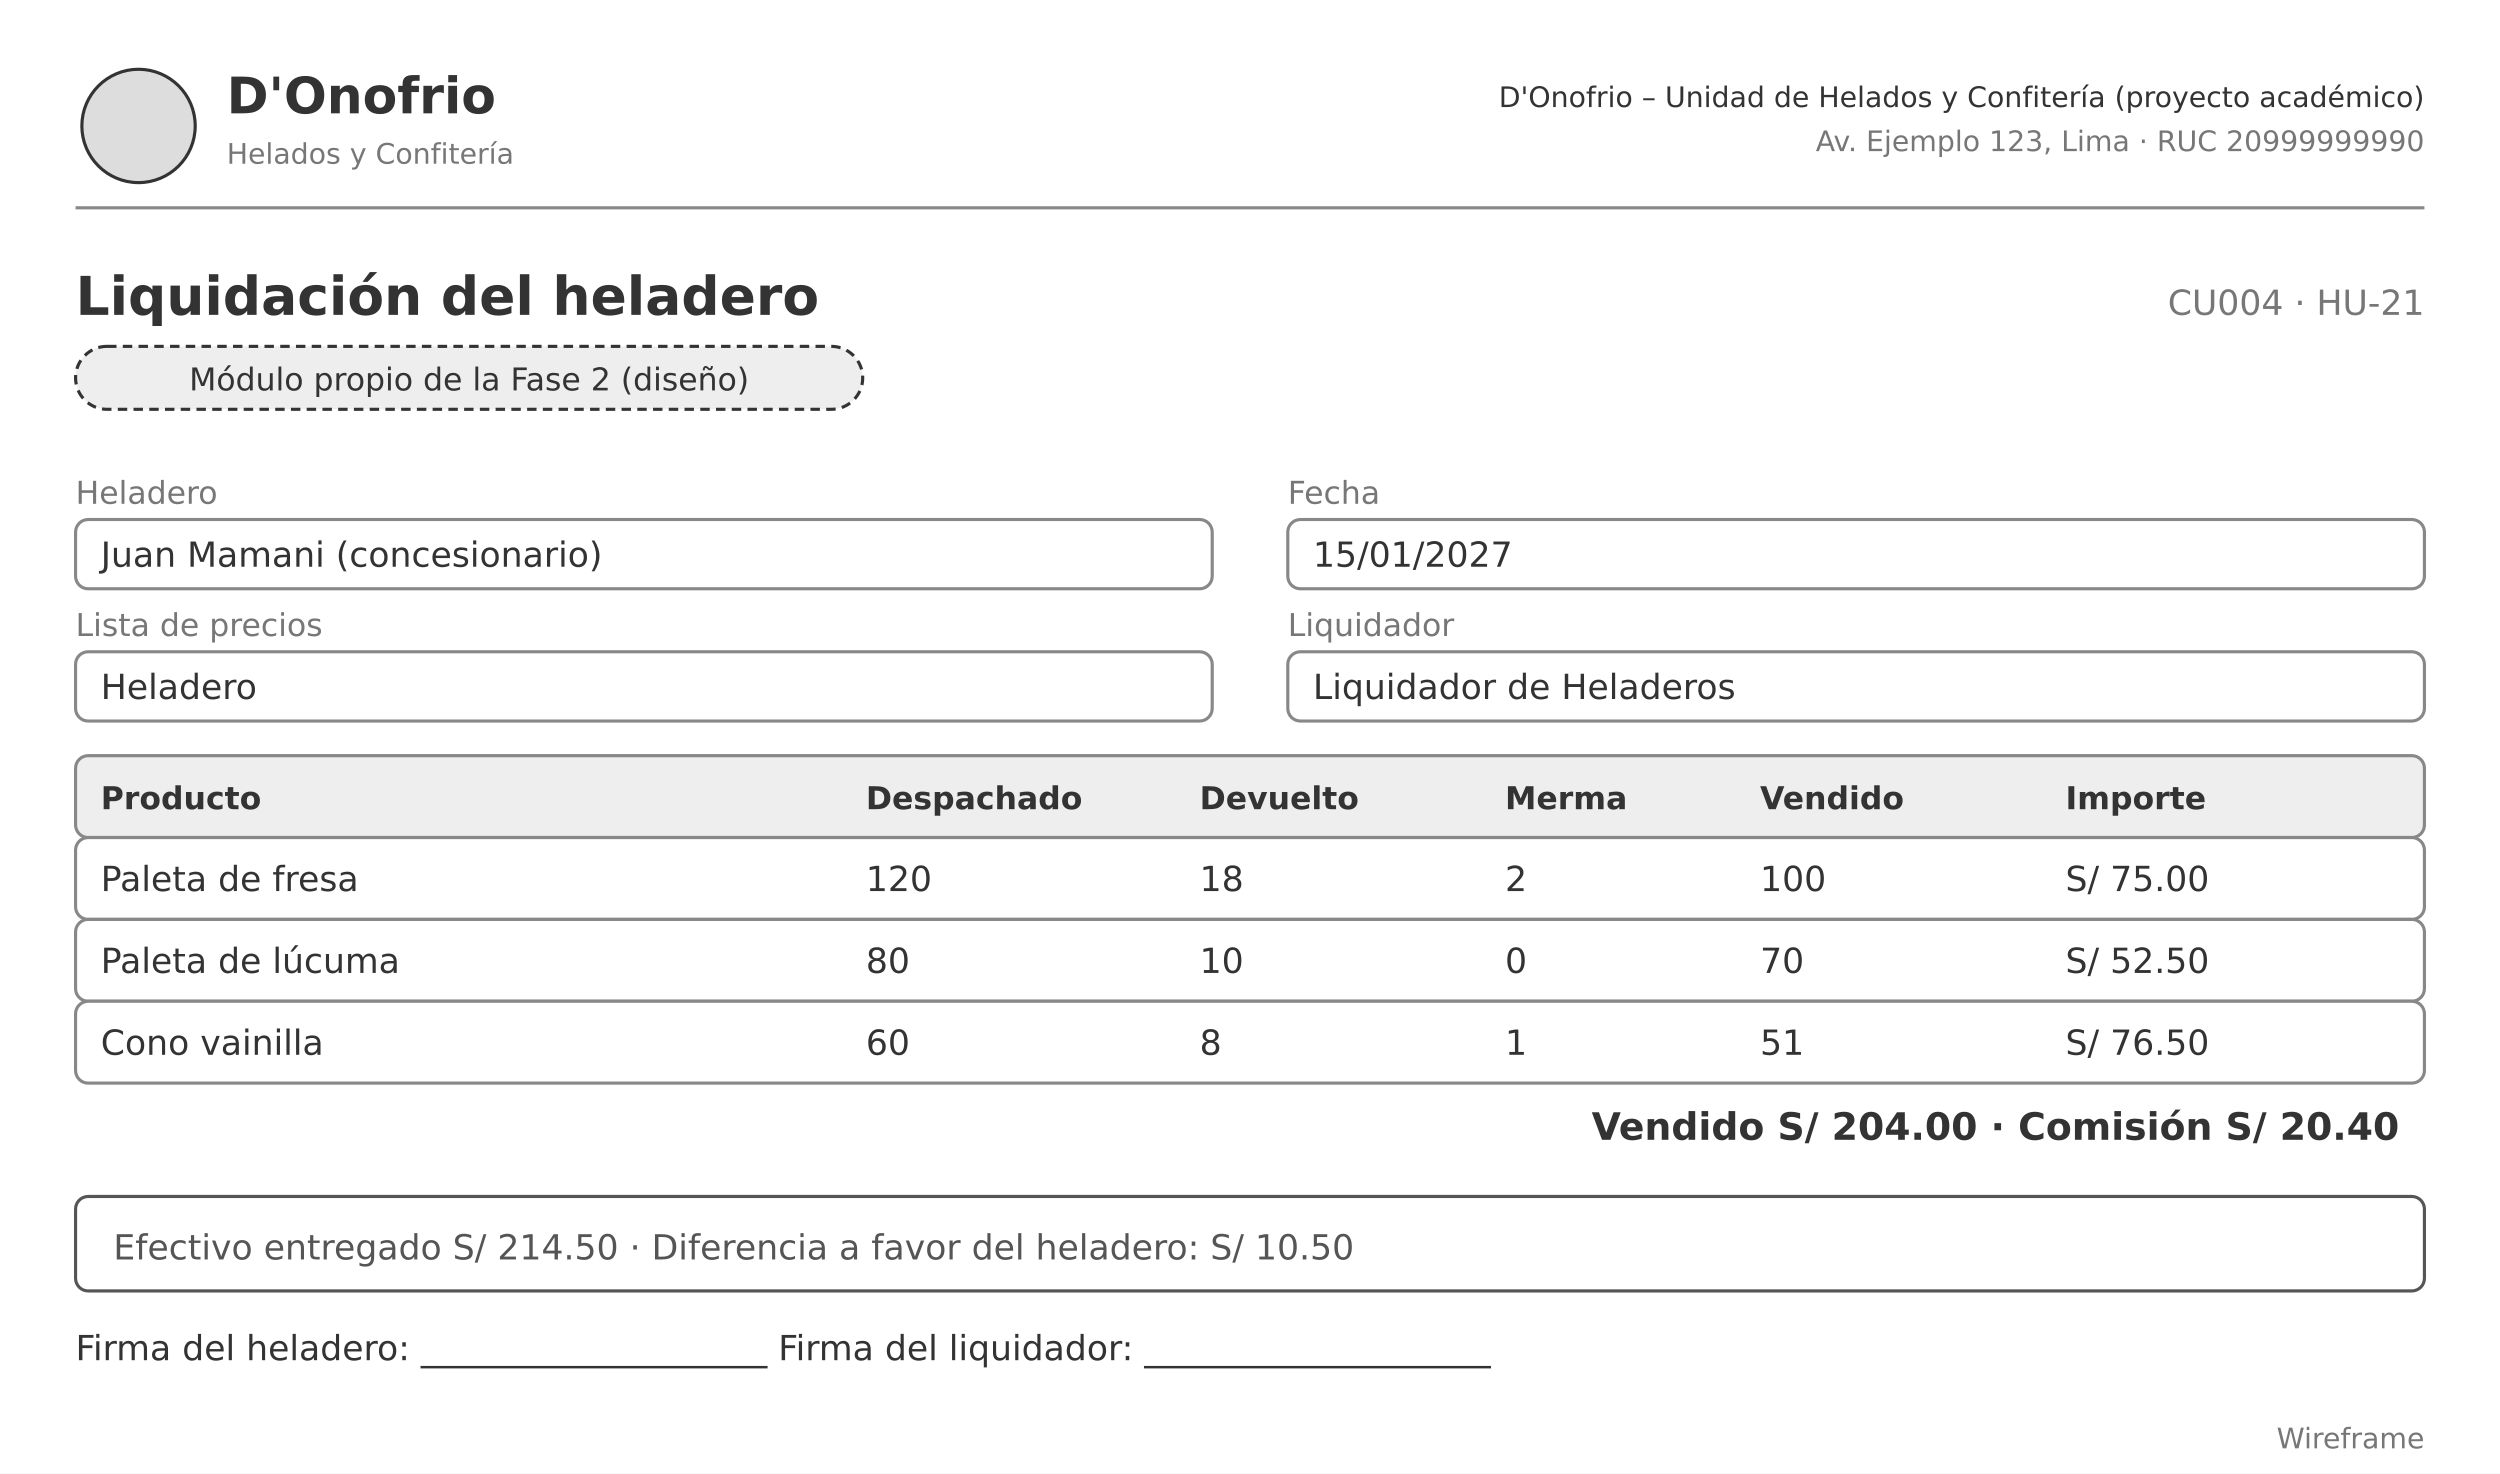
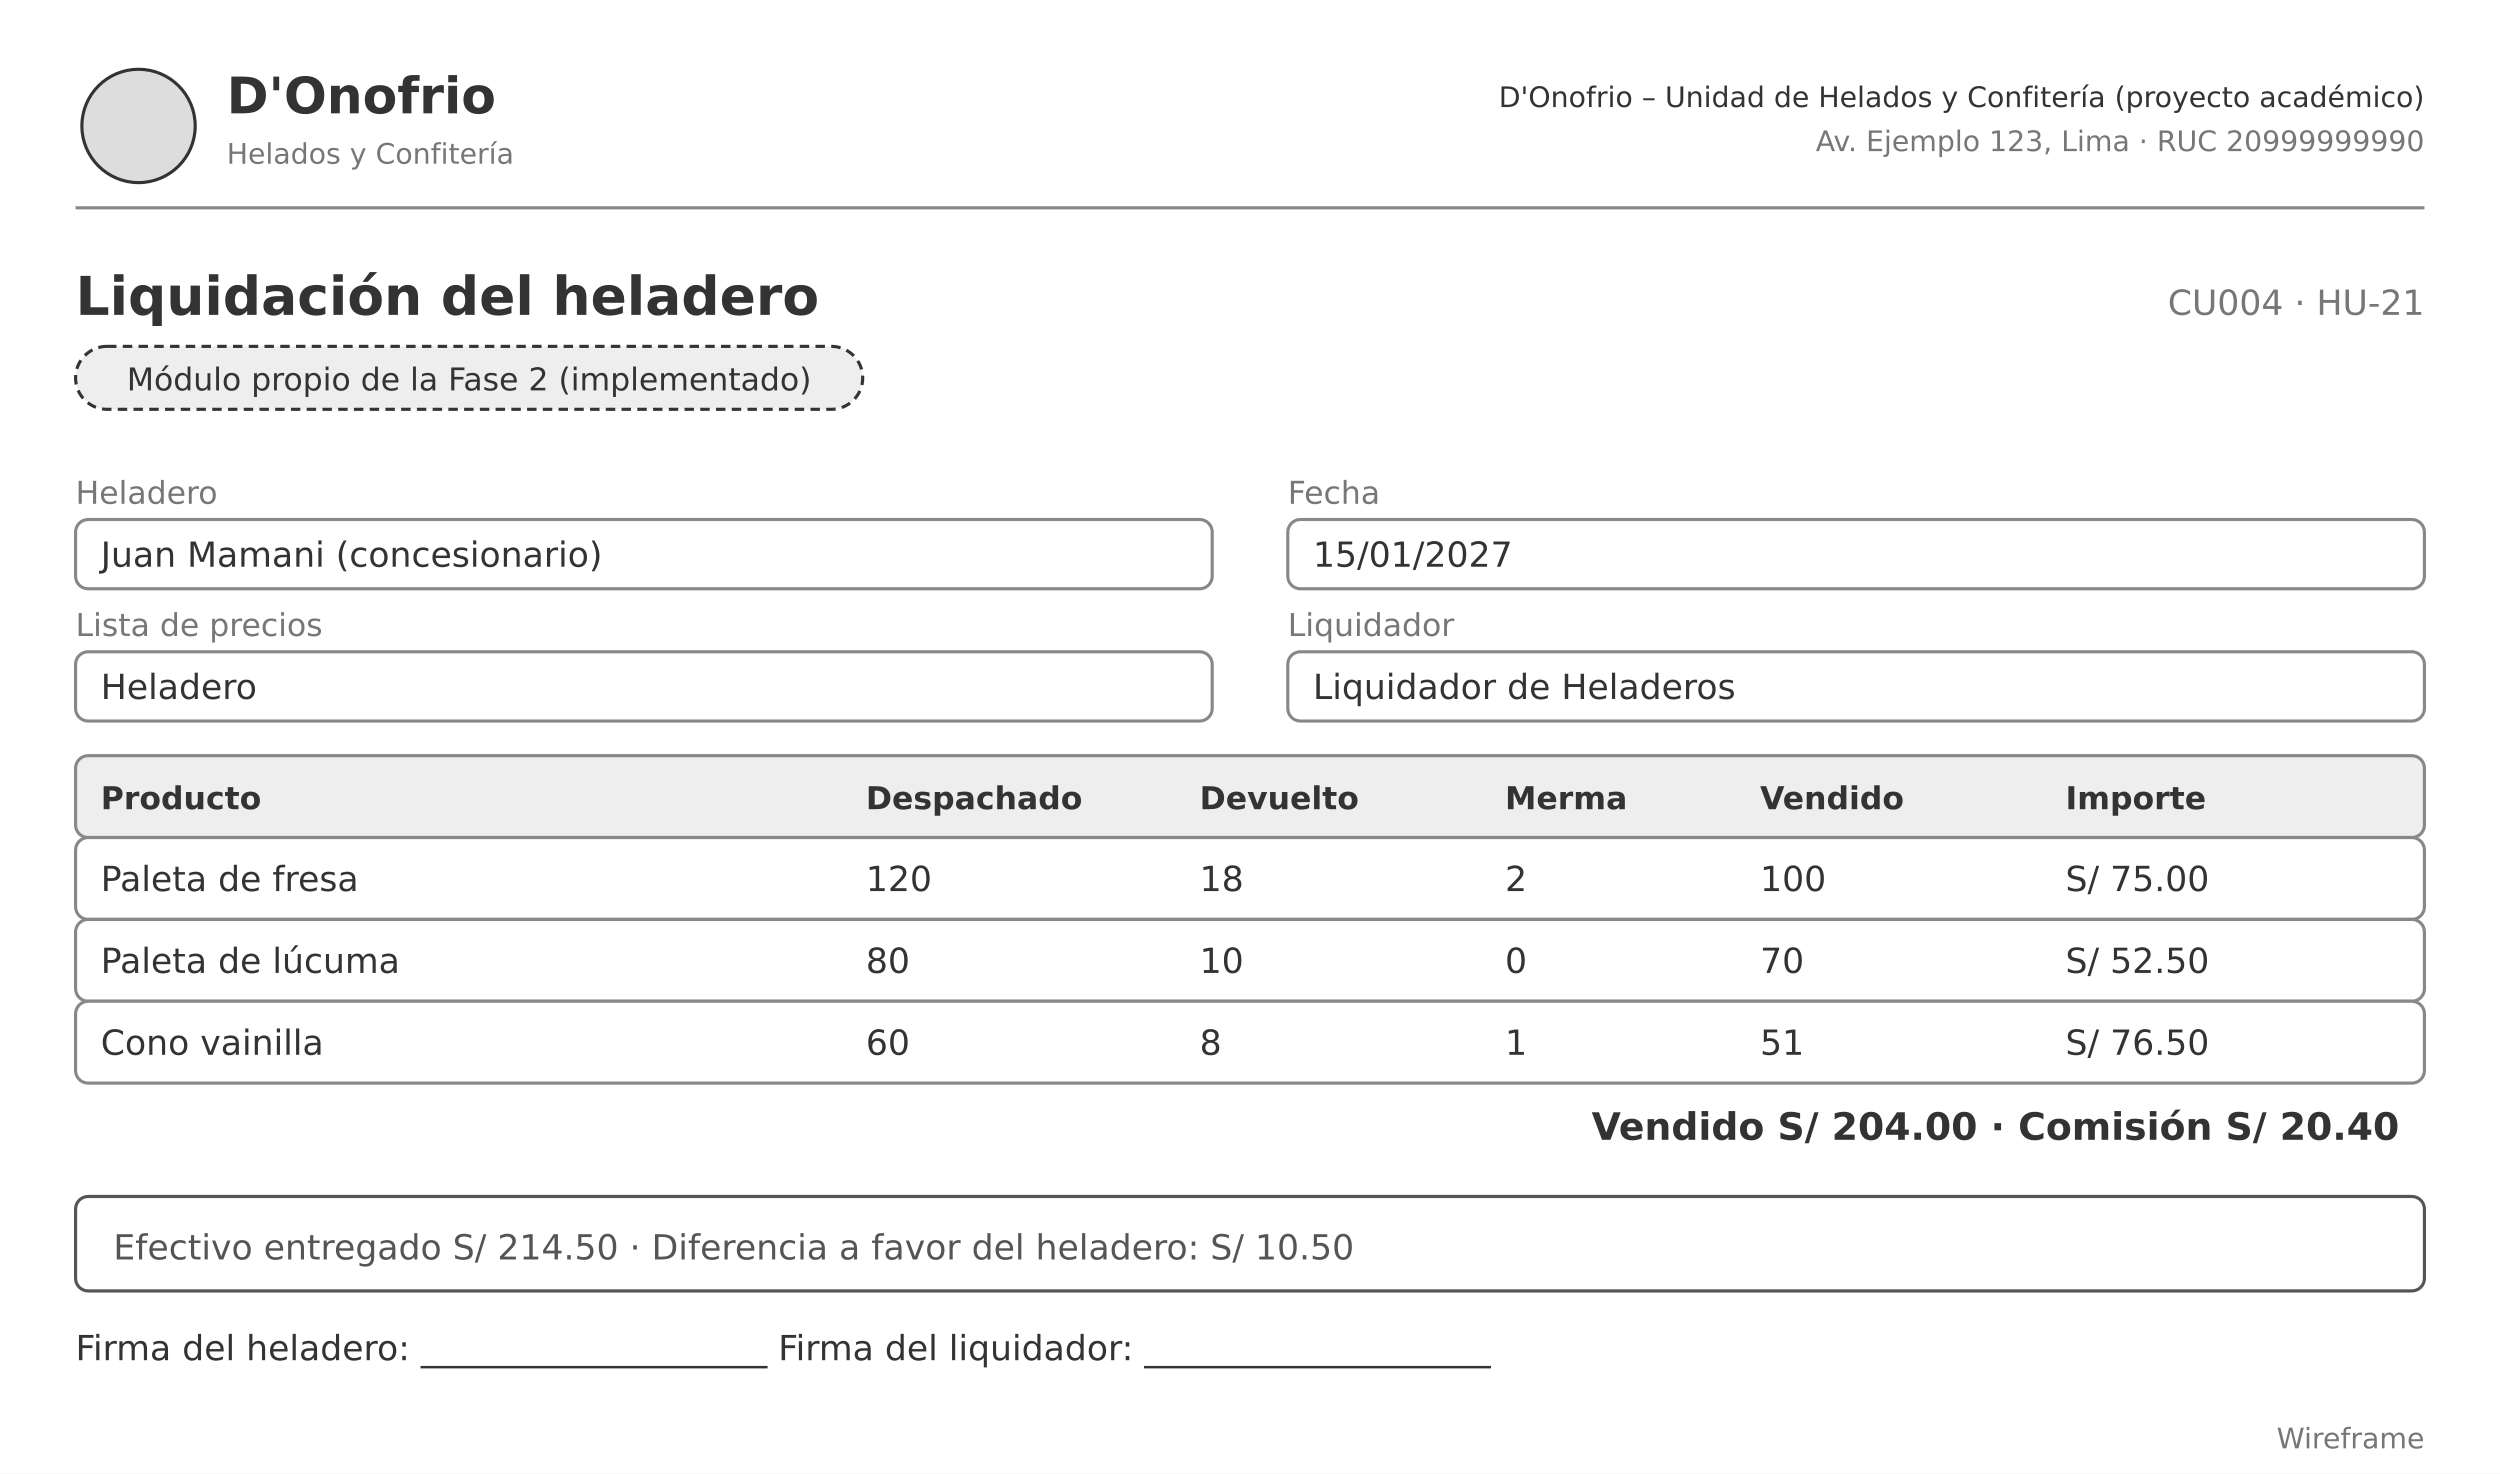
<svg xmlns="http://www.w3.org/2000/svg" width="794" height="468" viewBox="0 0 794 468" font-family="'DejaVu Sans', Arial, sans-serif">
  <rect width="794" height="468" fill="#FFFFFF" />
  <circle cx="44" cy="40" r="18" fill="#DDDDDD" stroke="#333333" />
  <text x="72" y="36" font-size="16" font-weight="bold" text-anchor="start" fill="#333333">D'Onofrio</text>
  <text x="72" y="52" font-size="9" font-weight="normal" text-anchor="start" fill="#777777">Helados y Confitería</text>
  <text x="770" y="34" font-size="9" font-weight="normal" text-anchor="end" fill="#333333">D'Onofrio – Unidad de Helados y Confitería (proyecto académico)</text>
  <text x="770" y="48" font-size="9" font-weight="normal" text-anchor="end" fill="#777777">Av. Ejemplo 123, Lima · RUC 20999999990</text>
  <line x1="24" y1="66" x2="770" y2="66" stroke="#888888" />
  <text x="24" y="100" font-size="17" font-weight="bold" text-anchor="start" fill="#333333">Liquidación del heladero</text>
  <text x="770" y="100" font-size="11" font-weight="normal" text-anchor="end" fill="#777777">CU004 · HU-21</text>
  <rect x="24" y="110" width="250" height="20" rx="10" fill="#EEEEEE" stroke="#333333" stroke-dasharray="3 2" />
-   <text x="149" y="124" font-size="10" font-weight="normal" text-anchor="middle" fill="#333333">Módulo propio de la Fase 2 (diseño)</text>
+   <text x="149" y="124" font-size="10" font-weight="normal" text-anchor="middle" fill="#333333">Módulo propio de la Fase 2 (implementado)</text>
  <text x="24" y="160" font-size="10" font-weight="normal" text-anchor="start" fill="#777777">Heladero</text>
  <rect x="24" y="165" width="361" height="22" rx="4" fill="#fff" stroke="#888888" stroke-width="1" />
  <text x="32" y="180" font-size="11" font-weight="normal" text-anchor="start" fill="#333333">Juan Mamani (concesionario)</text>
  <text x="409" y="160" font-size="10" font-weight="normal" text-anchor="start" fill="#777777">Fecha</text>
  <rect x="409" y="165" width="361" height="22" rx="4" fill="#fff" stroke="#888888" stroke-width="1" />
  <text x="417" y="180" font-size="11" font-weight="normal" text-anchor="start" fill="#333333">15/01/2027</text>
  <text x="24" y="202" font-size="10" font-weight="normal" text-anchor="start" fill="#777777">Lista de precios</text>
  <rect x="24" y="207" width="361" height="22" rx="4" fill="#fff" stroke="#888888" stroke-width="1" />
  <text x="32" y="222" font-size="11" font-weight="normal" text-anchor="start" fill="#333333">Heladero</text>
  <text x="409" y="202" font-size="10" font-weight="normal" text-anchor="start" fill="#777777">Liquidador</text>
  <rect x="409" y="207" width="361" height="22" rx="4" fill="#fff" stroke="#888888" stroke-width="1" />
  <text x="417" y="222" font-size="11" font-weight="normal" text-anchor="start" fill="#333333">Liquidador de Heladeros</text>
  <rect x="24" y="240" width="746" height="26" rx="4" fill="#EEEEEE" stroke="#888888" stroke-width="1" />
  <text x="32" y="257" font-size="10" font-weight="bold" text-anchor="start" fill="#333333">Producto</text>
  <text x="275" y="257" font-size="10" font-weight="bold" text-anchor="start" fill="#333333">Despachado</text>
  <text x="381" y="257" font-size="10" font-weight="bold" text-anchor="start" fill="#333333">Devuelto</text>
  <text x="478" y="257" font-size="10" font-weight="bold" text-anchor="start" fill="#333333">Merma</text>
  <text x="559" y="257" font-size="10" font-weight="bold" text-anchor="start" fill="#333333">Vendido</text>
  <text x="656" y="257" font-size="10" font-weight="bold" text-anchor="start" fill="#333333">Importe</text>
  <rect x="24" y="266" width="746" height="26" rx="4" fill="#fff" stroke="#888888" stroke-width="1" />
  <text x="32" y="283" font-size="11" font-weight="normal" text-anchor="start" fill="#333333">Paleta de fresa</text>
  <text x="275" y="283" font-size="11" font-weight="normal" text-anchor="start" fill="#333333">120</text>
  <text x="381" y="283" font-size="11" font-weight="normal" text-anchor="start" fill="#333333">18</text>
  <text x="478" y="283" font-size="11" font-weight="normal" text-anchor="start" fill="#333333">2</text>
  <text x="559" y="283" font-size="11" font-weight="normal" text-anchor="start" fill="#333333">100</text>
  <text x="656" y="283" font-size="11" font-weight="normal" text-anchor="start" fill="#333333">S/ 75.00</text>
  <rect x="24" y="292" width="746" height="26" rx="4" fill="#fff" stroke="#888888" stroke-width="1" />
  <text x="32" y="309" font-size="11" font-weight="normal" text-anchor="start" fill="#333333">Paleta de lúcuma</text>
  <text x="275" y="309" font-size="11" font-weight="normal" text-anchor="start" fill="#333333">80</text>
  <text x="381" y="309" font-size="11" font-weight="normal" text-anchor="start" fill="#333333">10</text>
  <text x="478" y="309" font-size="11" font-weight="normal" text-anchor="start" fill="#333333">0</text>
  <text x="559" y="309" font-size="11" font-weight="normal" text-anchor="start" fill="#333333">70</text>
  <text x="656" y="309" font-size="11" font-weight="normal" text-anchor="start" fill="#333333">S/ 52.50</text>
  <rect x="24" y="318" width="746" height="26" rx="4" fill="#fff" stroke="#888888" stroke-width="1" />
  <text x="32" y="335" font-size="11" font-weight="normal" text-anchor="start" fill="#333333">Cono vainilla</text>
  <text x="275" y="335" font-size="11" font-weight="normal" text-anchor="start" fill="#333333">60</text>
  <text x="381" y="335" font-size="11" font-weight="normal" text-anchor="start" fill="#333333">8</text>
  <text x="478" y="335" font-size="11" font-weight="normal" text-anchor="start" fill="#333333">1</text>
  <text x="559" y="335" font-size="11" font-weight="normal" text-anchor="start" fill="#333333">51</text>
  <text x="656" y="335" font-size="11" font-weight="normal" text-anchor="start" fill="#333333">S/ 76.50</text>
  <text x="762" y="362" font-size="12" font-weight="bold" text-anchor="end" fill="#333333">Vendido S/ 204.00 · Comisión S/ 20.40</text>
  <rect x="24" y="380" width="746" height="30" rx="4" fill="#fff" stroke="#555555" />
  <text x="36" y="400" font-size="11" font-weight="normal" text-anchor="start" fill="#555555">Efectivo entregado S/ 214.50 · Diferencia a favor del heladero: S/ 10.50</text>
  <text x="24" y="432" font-size="11" font-weight="normal" text-anchor="start" fill="#333333">Firma del heladero: ____________________        Firma del liquidador: ____________________</text>
  <text x="770" y="460" font-size="9" font-weight="normal" text-anchor="end" fill="#777777">Wireframe</text>
</svg>
